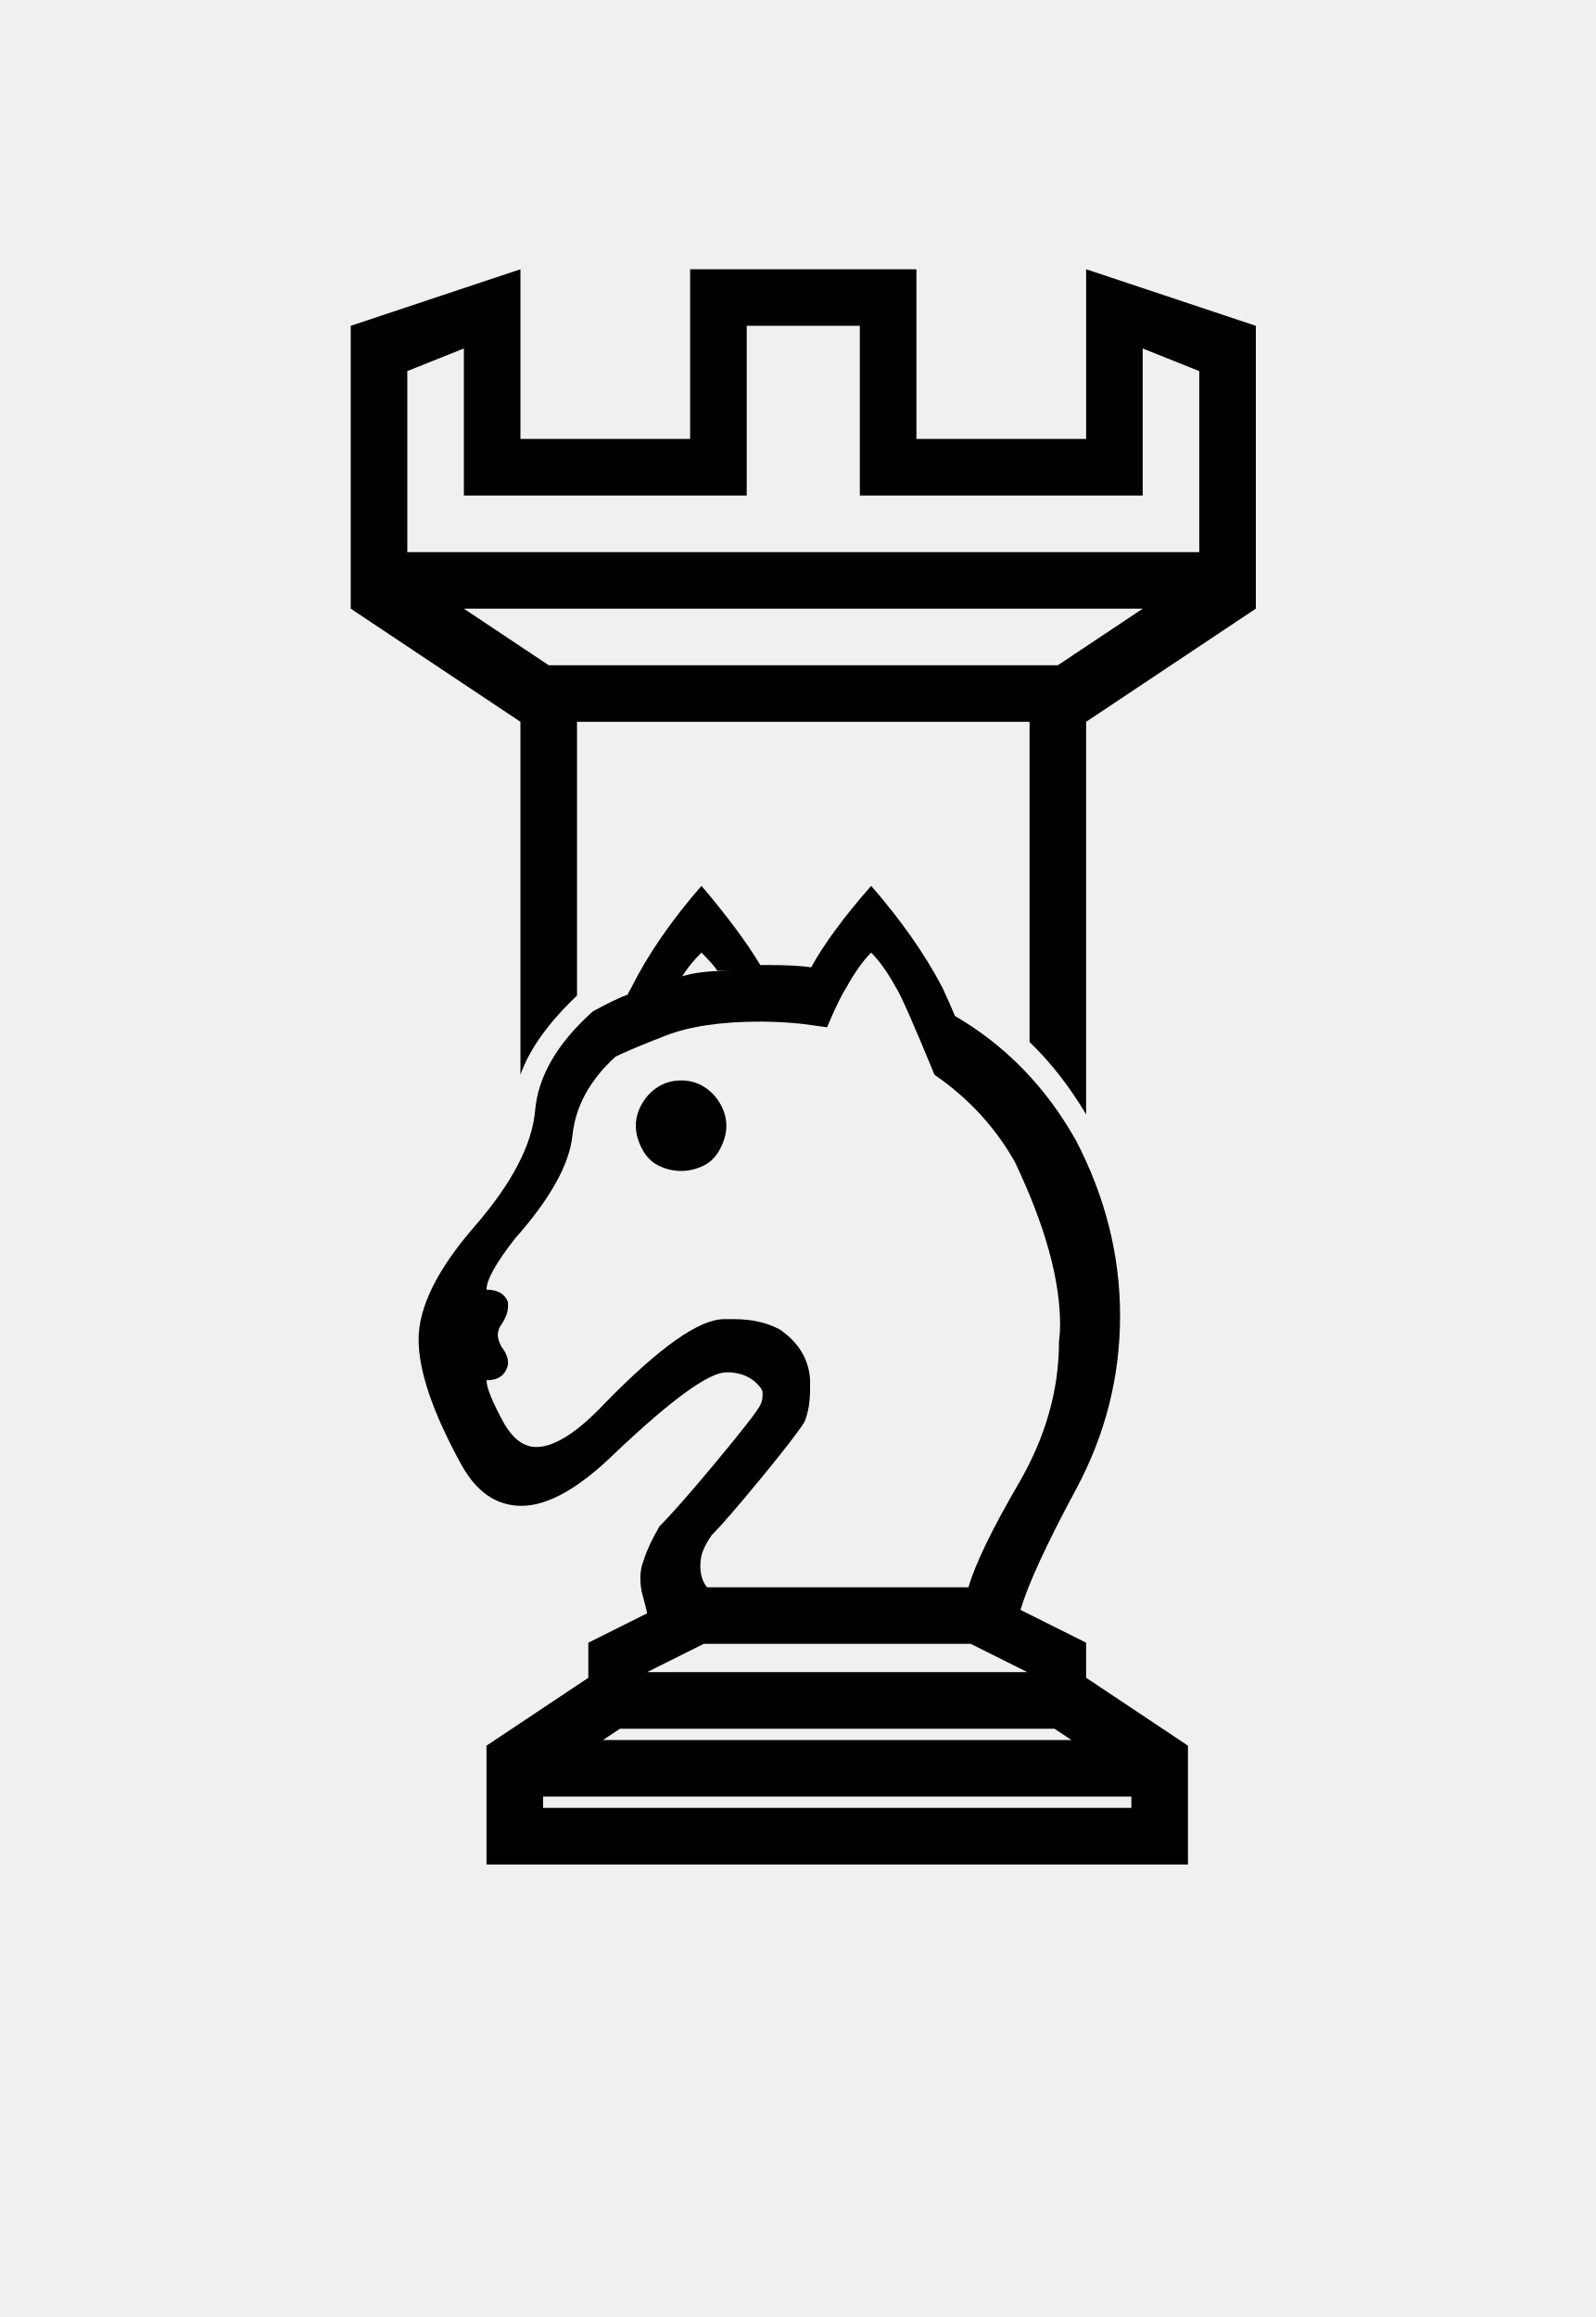
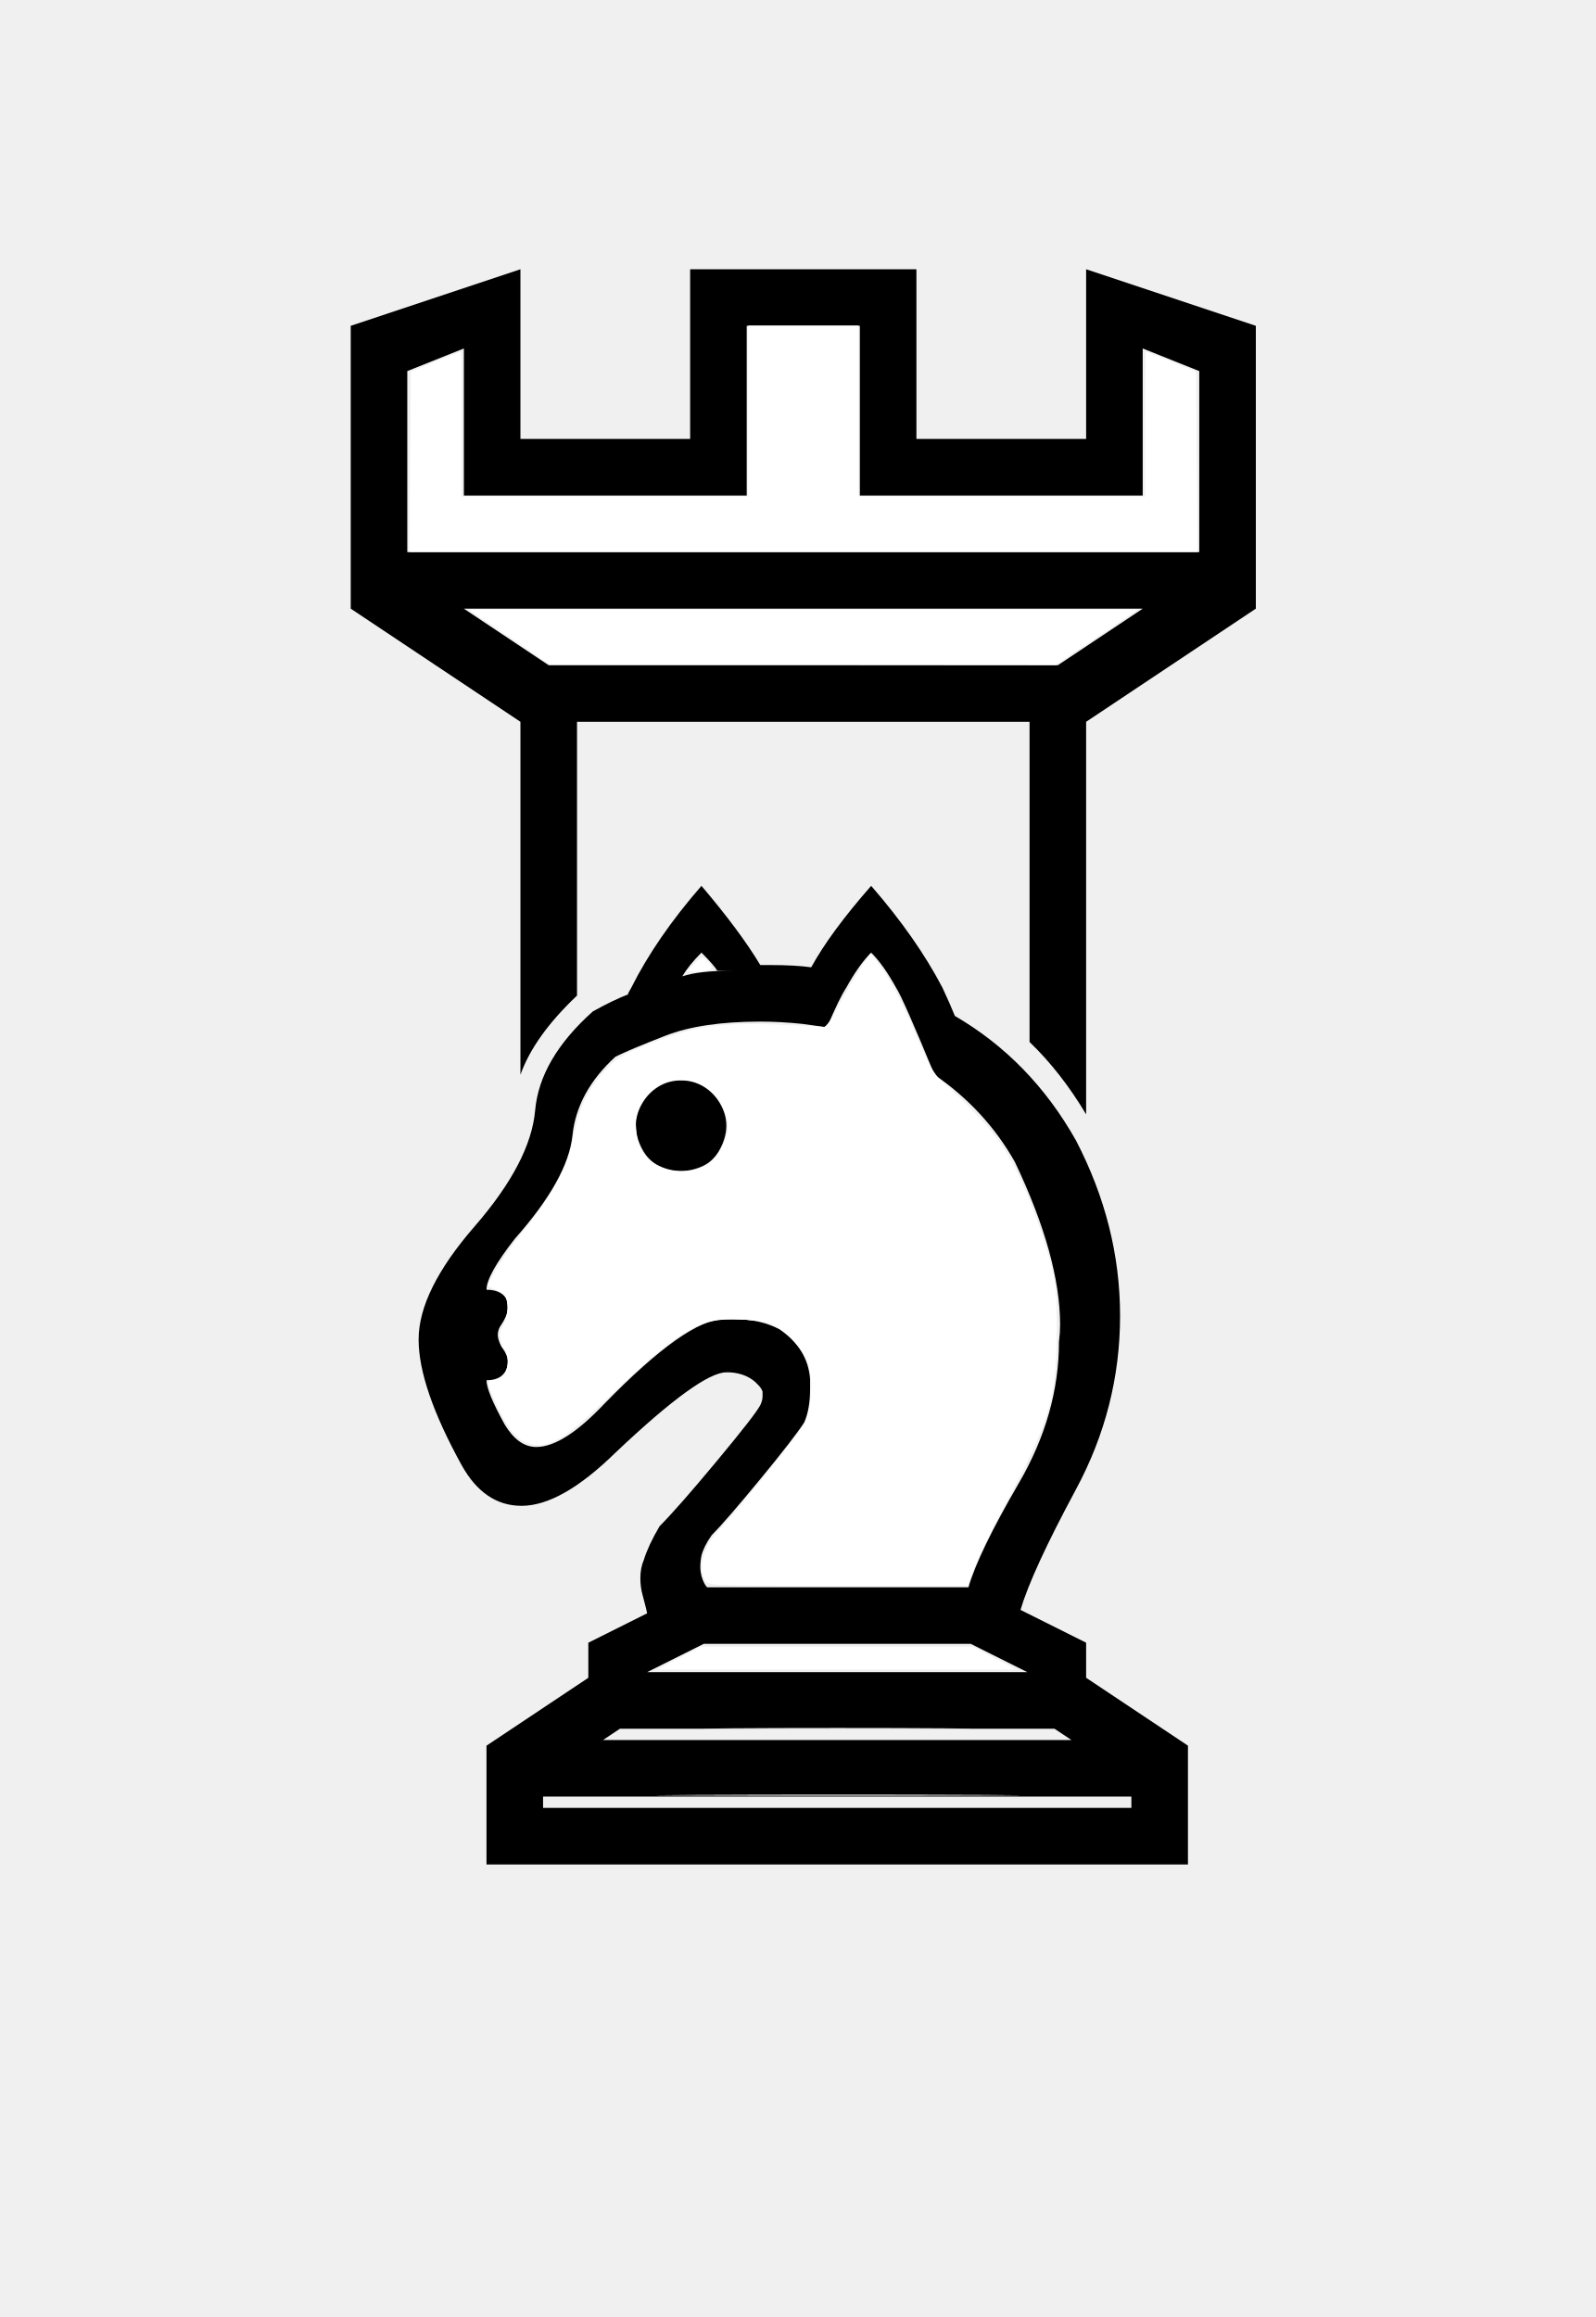
- <svg xmlns="http://www.w3.org/2000/svg" version="1.1" viewBox="-10 0 1410 2048">
-   <path fill="currentColor" d="M750 288h-100v150h-250v-130l-50 20v160h700v-160l-50 -20v130h-250v-150zM400 538l75 50h450l75 -50h-600zM450 950v-312l-150 -100v-250l150 -50v150h150v-150h200v150h150v-150l150 50v250l-150 100v347q-22 -37 -50 -64v-283h-400v242q-38 36 -50 70zM937 1538 l-15 -10h-384l-15 10h414zM892 1423l58 29v31l90 60v105h-620v-105l90 -60v-31l52 -26q0 -1 -4 -16q-2 -7 -2 -15q0 -9 3 -16q4 -13 14 -30q16 -16 50.5 -57.5t38.5 -49.5q2 -4 2 -8v-4q-1 -3 -4 -6q-9 -10 -25 -11h-3q-23 0 -98 71q-48 47 -83 47q-33 0 -53 -36 q-38 -69 -38 -111q0 -43 49.5 -100t53.5 -102.5t51 -87.5q18 -10 31 -15q0 -1 3 -6q22 -44 62 -90q34 40 52 70h8q23 0 37 2q17 -31 53 -72q40 46 63 90q7 15 11 25q67 39 107 110q39 75 39 155q0 81 -39 153.5t-49 106.5zM572 960.5q9 -5.5 20 -5.5t20 5.5t14.5 15 t5.5 19.5t-5.5 20.5t-15 15t-19.5 4.5t-19.5 -4.5t-15 -15t-5.5 -20.5t5.5 -19.5t14.5 -15zM593 863q15 -5 44 -5h-13q-3 -5 -14 -16q-11 11 -17 21zM990 1598v-10h-520v10h520zM890.5 1311q35.5 -61 35.5 -125q1 -8 1 -15q0 -60 -40 -144q-26 -46 -71 -77q-28 -68 -34 -77 q-11 -20 -22 -31q-11 11 -22 31q-6 9 -17 35l-22 -3q-19 -2 -37 -2q-52 0 -84 12.5t-44 18.5q-34 31 -38 69.5t-51 91.5q-25 32 -25 45q15 0 19 11v4q0 7 -6 16q-3 4 -3 9q0 4 3 10q6 8 6 14v2q-3 14 -19 14q0 10 16 39q12 20 28 20q24 0 60 -38q73 -75 106 -75h9q23 0 40 9 q25 17 27 44v9q0 17 -5 29q-9 14 -39.5 51t-42.5 49q-7 10 -9 18q-1 5 -1 10q0 4 1 8q2 7 5 10h231q9 -31 44.5 -92zM562 1478h336l-50 -25h-236z" />
+ <svg xmlns="http://www.w3.org/2000/svg" version="1.1" viewBox="-10 0 1410 2048" id="svg4">
+   <defs id="defs8" />
+   <path fill="currentColor" d="M750 288h-100v150h-250v-130l-50 20v160h700v-160l-50 -20v130h-250v-150zM400 538l75 50h450l75 -50h-600zM450 950v-312l-150 -100v-250l150 -50v150h150v-150h200v150h150v-150l150 50v250l-150 100v347q-22 -37 -50 -64v-283h-400v242q-38 36 -50 70zM937 1538 l-15 -10h-384l-15 10h414zM892 1423l58 29v31l90 60v105h-620v-105l90 -60v-31l52 -26q0 -1 -4 -16q-2 -7 -2 -15q0 -9 3 -16q4 -13 14 -30q16 -16 50.5 -57.5t38.5 -49.5q2 -4 2 -8v-4q-1 -3 -4 -6q-9 -10 -25 -11h-3q-23 0 -98 71q-48 47 -83 47q-33 0 -53 -36 q-38 -69 -38 -111q0 -43 49.5 -100t53.5 -102.5t51 -87.5q18 -10 31 -15q0 -1 3 -6q22 -44 62 -90q34 40 52 70h8q23 0 37 2q17 -31 53 -72q40 46 63 90q7 15 11 25q67 39 107 110q39 75 39 155q0 81 -39 153.5t-49 106.5zM572 960.5q9 -5.5 20 -5.5t20 5.5t14.5 15 t5.5 19.5t-5.5 20.5t-15 15t-19.5 4.5t-19.5 -4.5t-15 -15t-5.5 -20.5t5.5 -19.5t14.5 -15zM593 863q15 -5 44 -5h-13q-3 -5 -14 -16q-11 11 -17 21zM990 1598v-10h-520v10h520zM890.5 1311q35.5 -61 35.5 -125q1 -8 1 -15q0 -60 -40 -144q-26 -46 -71 -77q-28 -68 -34 -77 q-11 -20 -22 -31q-11 11 -22 31q-6 9 -17 35l-22 -3q-19 -2 -37 -2q-52 0 -84 12.5t-44 18.5q-34 31 -38 69.5t-51 91.5q-25 32 -25 45q15 0 19 11v4q0 7 -6 16q-3 4 -3 9q0 4 3 10q6 8 6 14v2q-3 14 -19 14q0 10 16 39q12 20 28 20q24 0 60 -38q73 -75 106 -75h9q23 0 40 9 q25 17 27 44v9q0 17 -5 29q-9 14 -39.5 51t-42.5 49q-7 10 -9 18q-1 5 -1 10q0 4 1 8q2 7 5 10h231q9 -31 44.5 -92zM562 1478h336l-50 -25h-236z" id="path2" />
+   <path style="fill:#ffffff;stroke-width:2.56" d="m 362.564,408.079 0.676,-79.602 21.614,-8.719 c 11.888,-4.795 21.968,-8.719 22.4,-8.719 0.432,0 0.786,28.8 0.786,64 v 64 H 534.76 661.48 V 363.52 288 h 48.64 48.64 v 75.52 75.52 h 126.72 126.72 v -64 c 0,-35.2 0.354,-64 0.786,-64 0.432,0 10.512,3.923 22.4,8.719 l 21.614,8.719 0.676,79.602 0.676,79.602 H 710.12 361.887 Z" id="path12" transform="translate(-10)" />
+   <path style="fill:#ffffff;stroke-width:2.56" d="M 450.295,563.037 414.471,538.88 H 710.122 1005.773 L 969.346,563.2 932.92,587.52 709.52,587.357 486.12,587.194 Z" id="path14" transform="translate(-10)" />
+   <path style="fill:#ffffff;stroke-width:2.56" d="m 623.17,1396.648 c -6.615,-12.359 -1.204,-30.119 14.09,-46.248 15.762,-16.623 65.478,-77.996 71.823,-88.662 7.798,-13.109 10.637,-38.245 6.179,-54.694 -4.03,-14.87 -22.808,-34.133 -37.142,-38.101 -5.632,-1.559 -19.572,-2.841 -30.979,-2.849 -17.308,-0.013 -22.761,1.061 -32.966,6.487 -18.673,9.928 -39.794,27.105 -75.747,61.6 -41.217,39.546 -56.022,47.916 -72.45,40.96 -10.326,-4.372 -14.767,-9.6 -24.138,-28.421 -11.232,-22.557 -12.196,-26.88 -5.995,-26.88 12.539,0 16.788,-15.248 8.875,-31.843 -4.024,-8.439 -4.011,-9.479 0.222,-17.367 2.612,-4.867 4.141,-12.149 3.641,-17.342 -0.695,-7.221 -2.488,-9.717 -9.265,-12.903 l -8.403,-3.951 6.704,-12.697 c 3.687,-6.983 13.278,-20.761 21.312,-30.617 30.529,-37.449 42.44,-59.29 47.902,-87.837 4.823,-25.207 12.78,-42.137 27.412,-58.321 10.138,-11.214 15.582,-14.55 38.919,-23.845 39.427,-15.704 60.551,-19.056 110.076,-17.467 22.528,0.723 42.749,2.051 44.936,2.953 2.987,1.231 5.372,-1.725 9.589,-11.882 3.087,-7.436 11.413,-22.564 18.501,-33.616 l 12.887,-20.096 7.869,9.856 c 9.249,11.584 23.143,38.792 36.798,72.058 6.628,16.146 12.313,25.883 17.675,30.272 19.02,15.568 43.812,42.023 54.886,58.566 13.657,20.401 30.279,60.32 40.608,97.517 6.324,22.773 7.032,29.413 6.936,65.043 -0.147,55.136 -5.23,75.045 -32.653,127.882 -28.878,55.641 -42.17,82.981 -44.117,90.74 l -1.671,6.658 H 740.653 c -110.911,0 -114.923,-0.169 -117.482,-4.952 z M 623.08,1031.036 c 10.239,-5.115 20.513,-22.771 20.424,-35.098 -0.085,-11.78 -8.56,-28.032 -18.205,-34.911 -11.594,-8.269 -34.279,-8.669 -44.911,-0.791 -18.1,13.411 -23.883,35.608 -14.264,54.754 9.58,19.067 36.006,26.513 56.956,16.047 z" id="path16" transform="translate(-10)" />
+   <path style="fill:#ffffff;stroke-width:2.56" d="m 613.441,851.995 c 6.757,-6.757 6.983,-6.796 12.162,-2.108 6.469,5.854 3.023,8.896 -10.145,8.954 l -8.902,0.039 z" id="path18" transform="translate(-10)" />
+   <path style="fill:#ffffff;stroke-width:2.56" d="m 600.04,1465.6 19.2,-9.987 h 120.32 120.32 l 19.2,9.987 19.2,9.987 H 739.56 580.84 Z" id="path20" transform="translate(-10)" />
+   <path style="fill:#ffffff;stroke-width:2.56" d="m 644.389,1527.681 c 53.256,-0.387 139.656,-0.386 192,3e-4 52.344,0.387 8.771,0.703 -96.829,0.703 -105.6,-2e-4 -148.427,-0.317 -95.171,-0.703 z" id="path22" transform="translate(-10)" />
+   <path style="fill:#ffffff;stroke-width:2.56" d="m 610.92,1586.561 c 71.456,-0.378 188.384,-0.378 259.84,0 71.456,0.378 12.992,0.688 -129.92,0.688 -142.912,0 -201.376,-0.309 -129.92,-0.688 z" id="path24" transform="translate(-10)" />
+   <path style="fill:#ffffff;stroke-width:2.56" d="m 362.564,408.079 0.676,-79.602 21.614,-8.719 c 11.888,-4.795 21.968,-8.719 22.4,-8.719 0.432,0 0.786,28.8 0.786,64 v 64 H 534.76 661.48 V 363.52 288 h 48.64 48.64 v 75.52 75.52 h 126.72 126.72 v -64 c 0,-35.2 0.354,-64 0.786,-64 0.432,0 10.512,3.923 22.4,8.719 l 21.614,8.719 0.676,79.602 0.676,79.602 H 710.12 361.887 Z" id="path26" transform="translate(-10)" />
+   <path style="fill:#ffffff;stroke-width:2.56" d="M 450.295,563.037 414.471,538.88 H 710.122 1005.773 L 969.346,563.2 932.92,587.52 709.52,587.357 486.12,587.194 Z" id="path28" transform="translate(-10)" />
+   <path style="fill:#ffffff;stroke-width:2.56" d="m 623.17,1396.648 c -7.066,-13.202 -1.398,-29.419 17.559,-50.239 18.097,-19.876 63.498,-76.327 69.314,-86.184 6.976,-11.824 9.408,-36.866 5.081,-52.321 -4.415,-15.768 -22.757,-35.097 -37.004,-38.995 -5.632,-1.541 -19.206,-2.808 -30.165,-2.816 -31.775,-0.023 -49.566,11.016 -108.848,67.535 -18.516,17.653 -37.369,34.012 -41.896,36.353 -26.944,13.933 -41.442,7.437 -56.808,-25.456 -9.839,-21.062 -10.509,-24.687 -4.558,-24.687 2.81,0 6.92,-1.81 9.133,-4.023 4.348,-4.348 5.516,-20.352 1.66,-22.735 -4.868,-3.008 -5.73,-16.312 -1.478,-22.801 2.54,-3.877 3.858,-10.199 3.367,-16.157 -0.676,-8.202 -2.168,-10.428 -9.209,-13.739 l -8.403,-3.951 6.571,-12.359 c 3.614,-6.797 15.742,-24.004 26.95,-38.236 25.838,-32.81 37.485,-54.887 42.338,-80.252 4.879,-25.503 12.792,-42.388 27.47,-58.624 10.138,-11.214 15.582,-14.55 38.919,-23.845 39.393,-15.691 60.549,-19.052 110.076,-17.489 22.528,0.711 42.503,1.716 44.39,2.232 2.117,0.58 7.547,-6.915 14.188,-19.586 5.917,-11.289 14.542,-26.025 19.166,-32.746 l 8.408,-12.22 7.748,9.706 c 9.276,11.62 20.718,33.894 35.232,68.586 7.031,16.806 13.513,28.112 18.87,32.912 24.999,22.404 44.512,43.37 55.141,59.248 13.657,20.401 30.279,60.32 40.608,97.517 6.32,22.761 7.033,29.433 6.947,65.043 -0.144,60.216 -6.949,82.725 -47.678,157.716 -9.094,16.744 -19.902,38.782 -24.017,48.973 l -7.482,18.528 -114.47,0.032 c -110.57,0.03 -114.56,-0.137 -117.12,-4.92 z m -0.114,-365.878 c 10.258,-5.501 20.504,-22.886 20.504,-34.791 0,-13.953 -10.147,-30.154 -23.04,-36.785 -20.161,-10.37 -39.645,-4.847 -53.347,15.121 -4.998,7.283 -5.816,11.162 -4.954,23.479 1.191,17.021 6.943,26.541 20.083,33.242 11.434,5.83 29.609,5.712 40.754,-0.266 z" id="path30" transform="translate(-10)" />
</svg>
